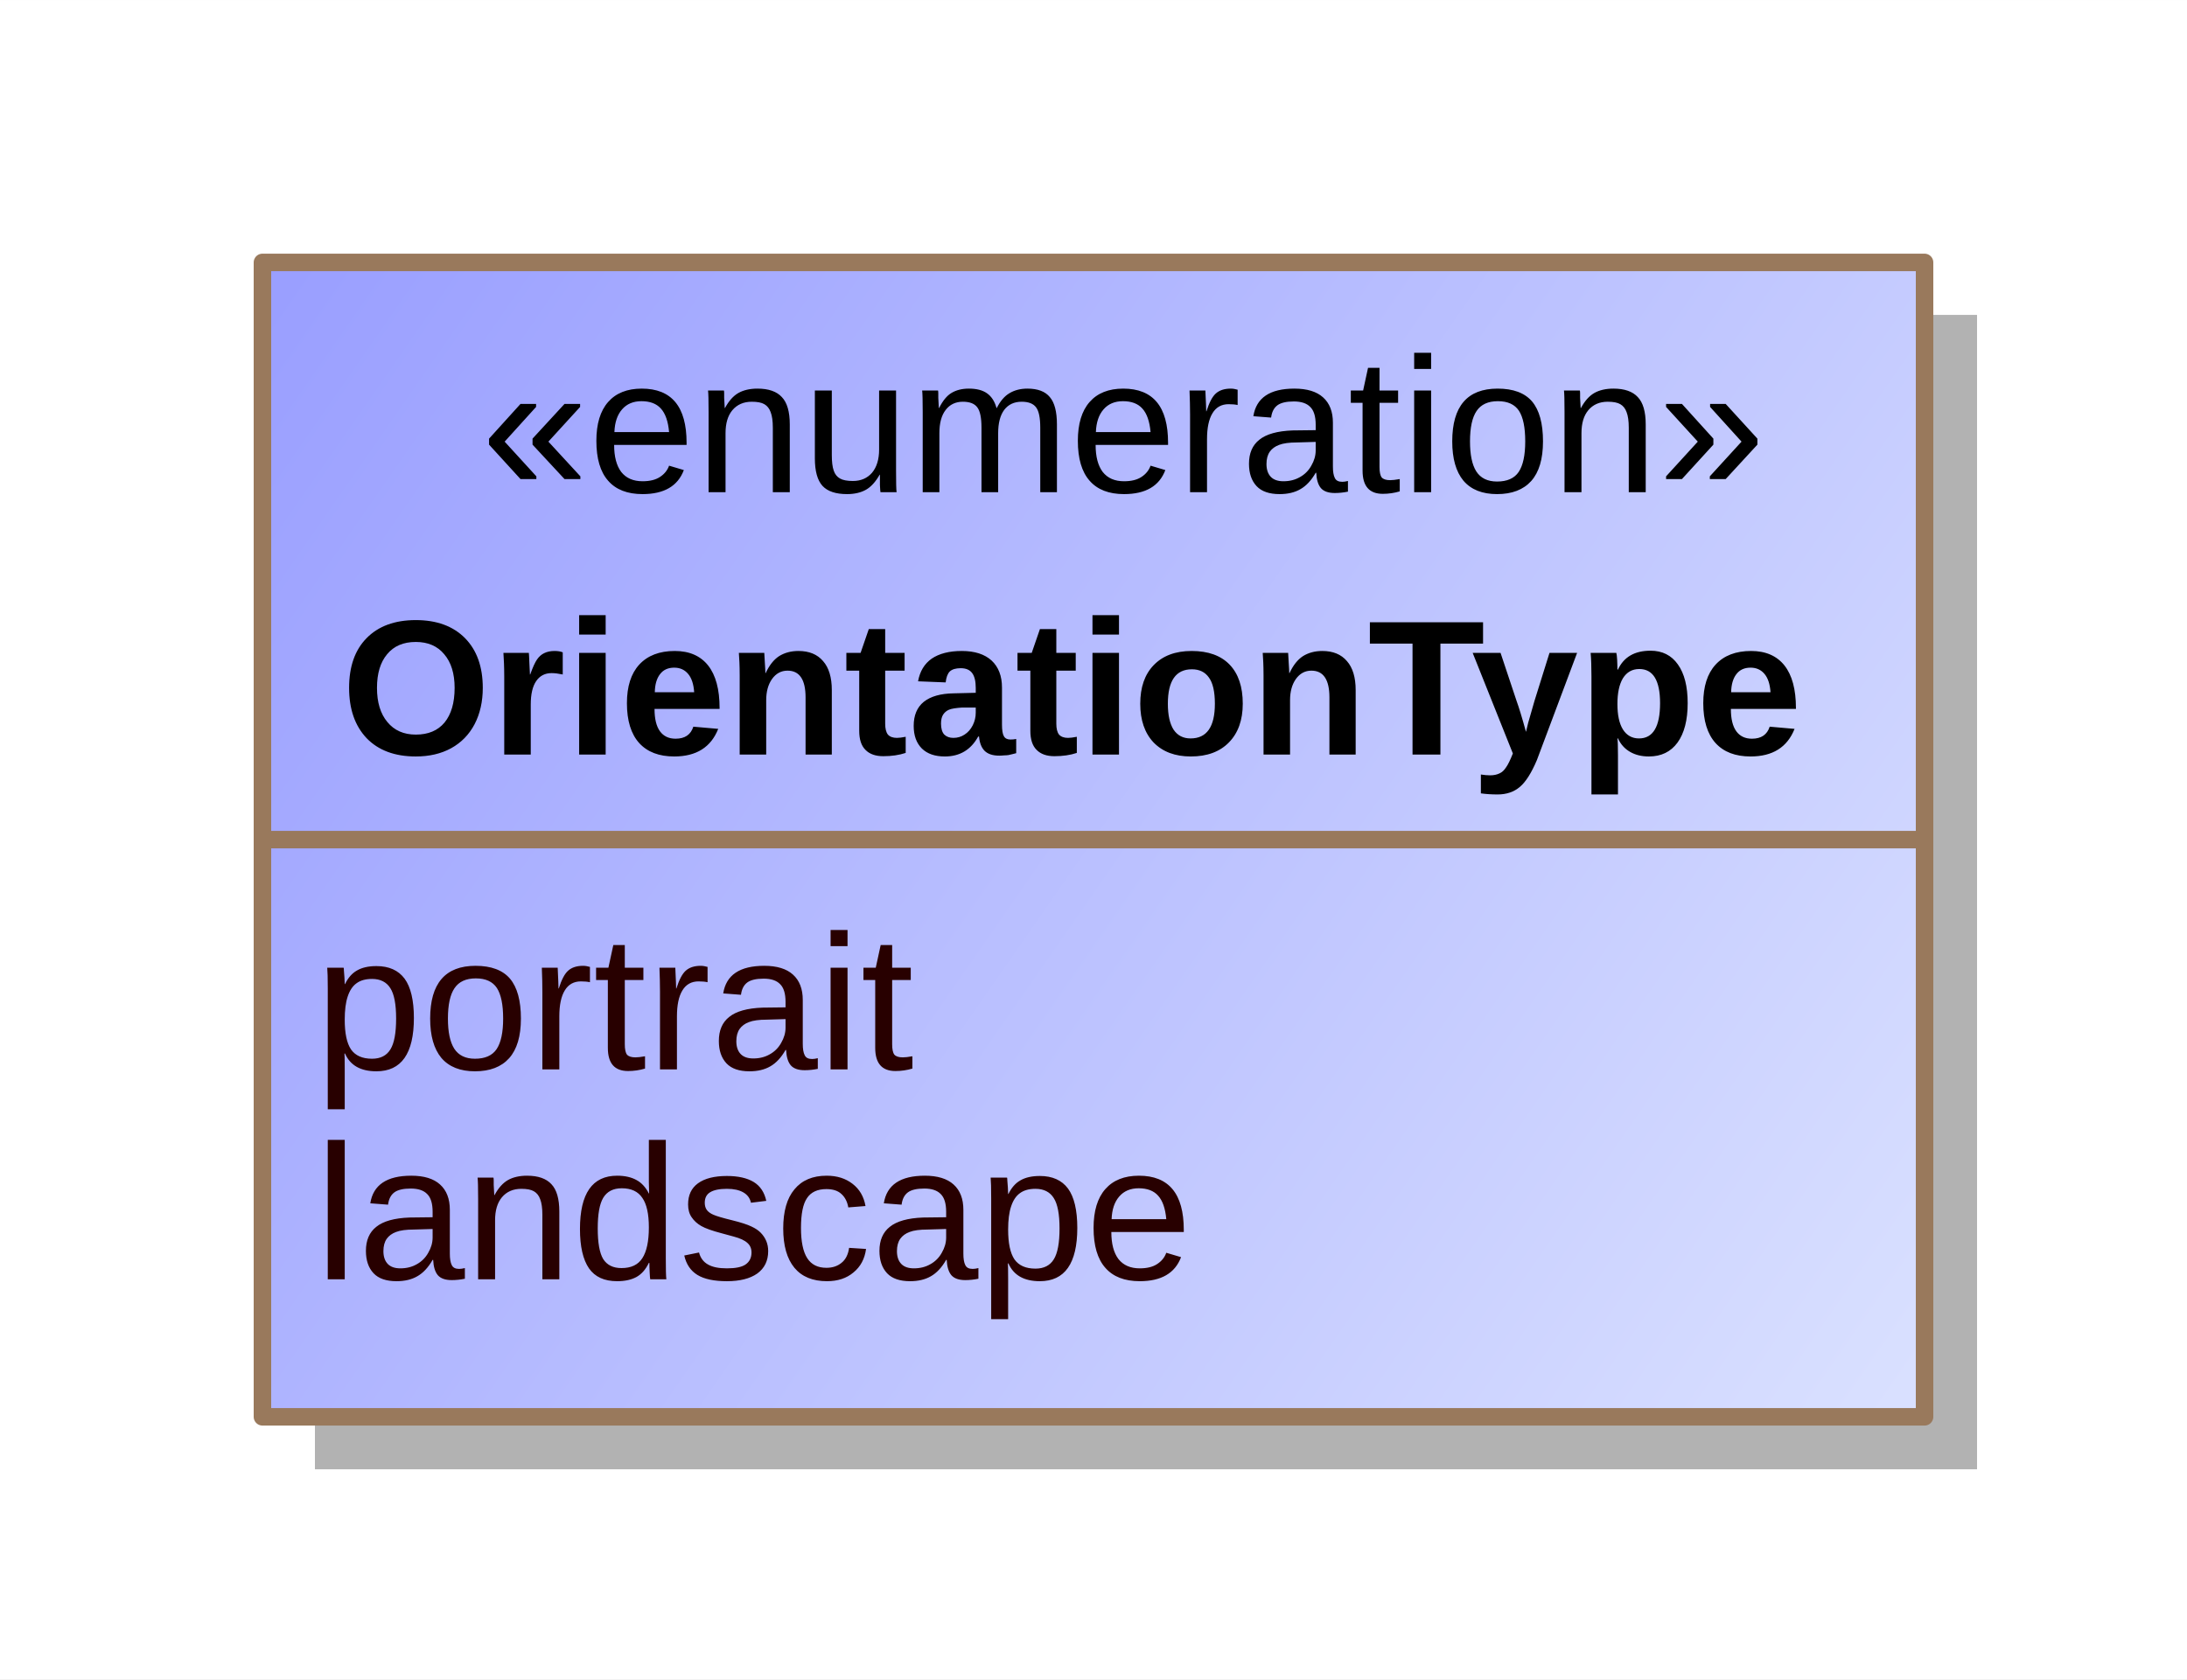
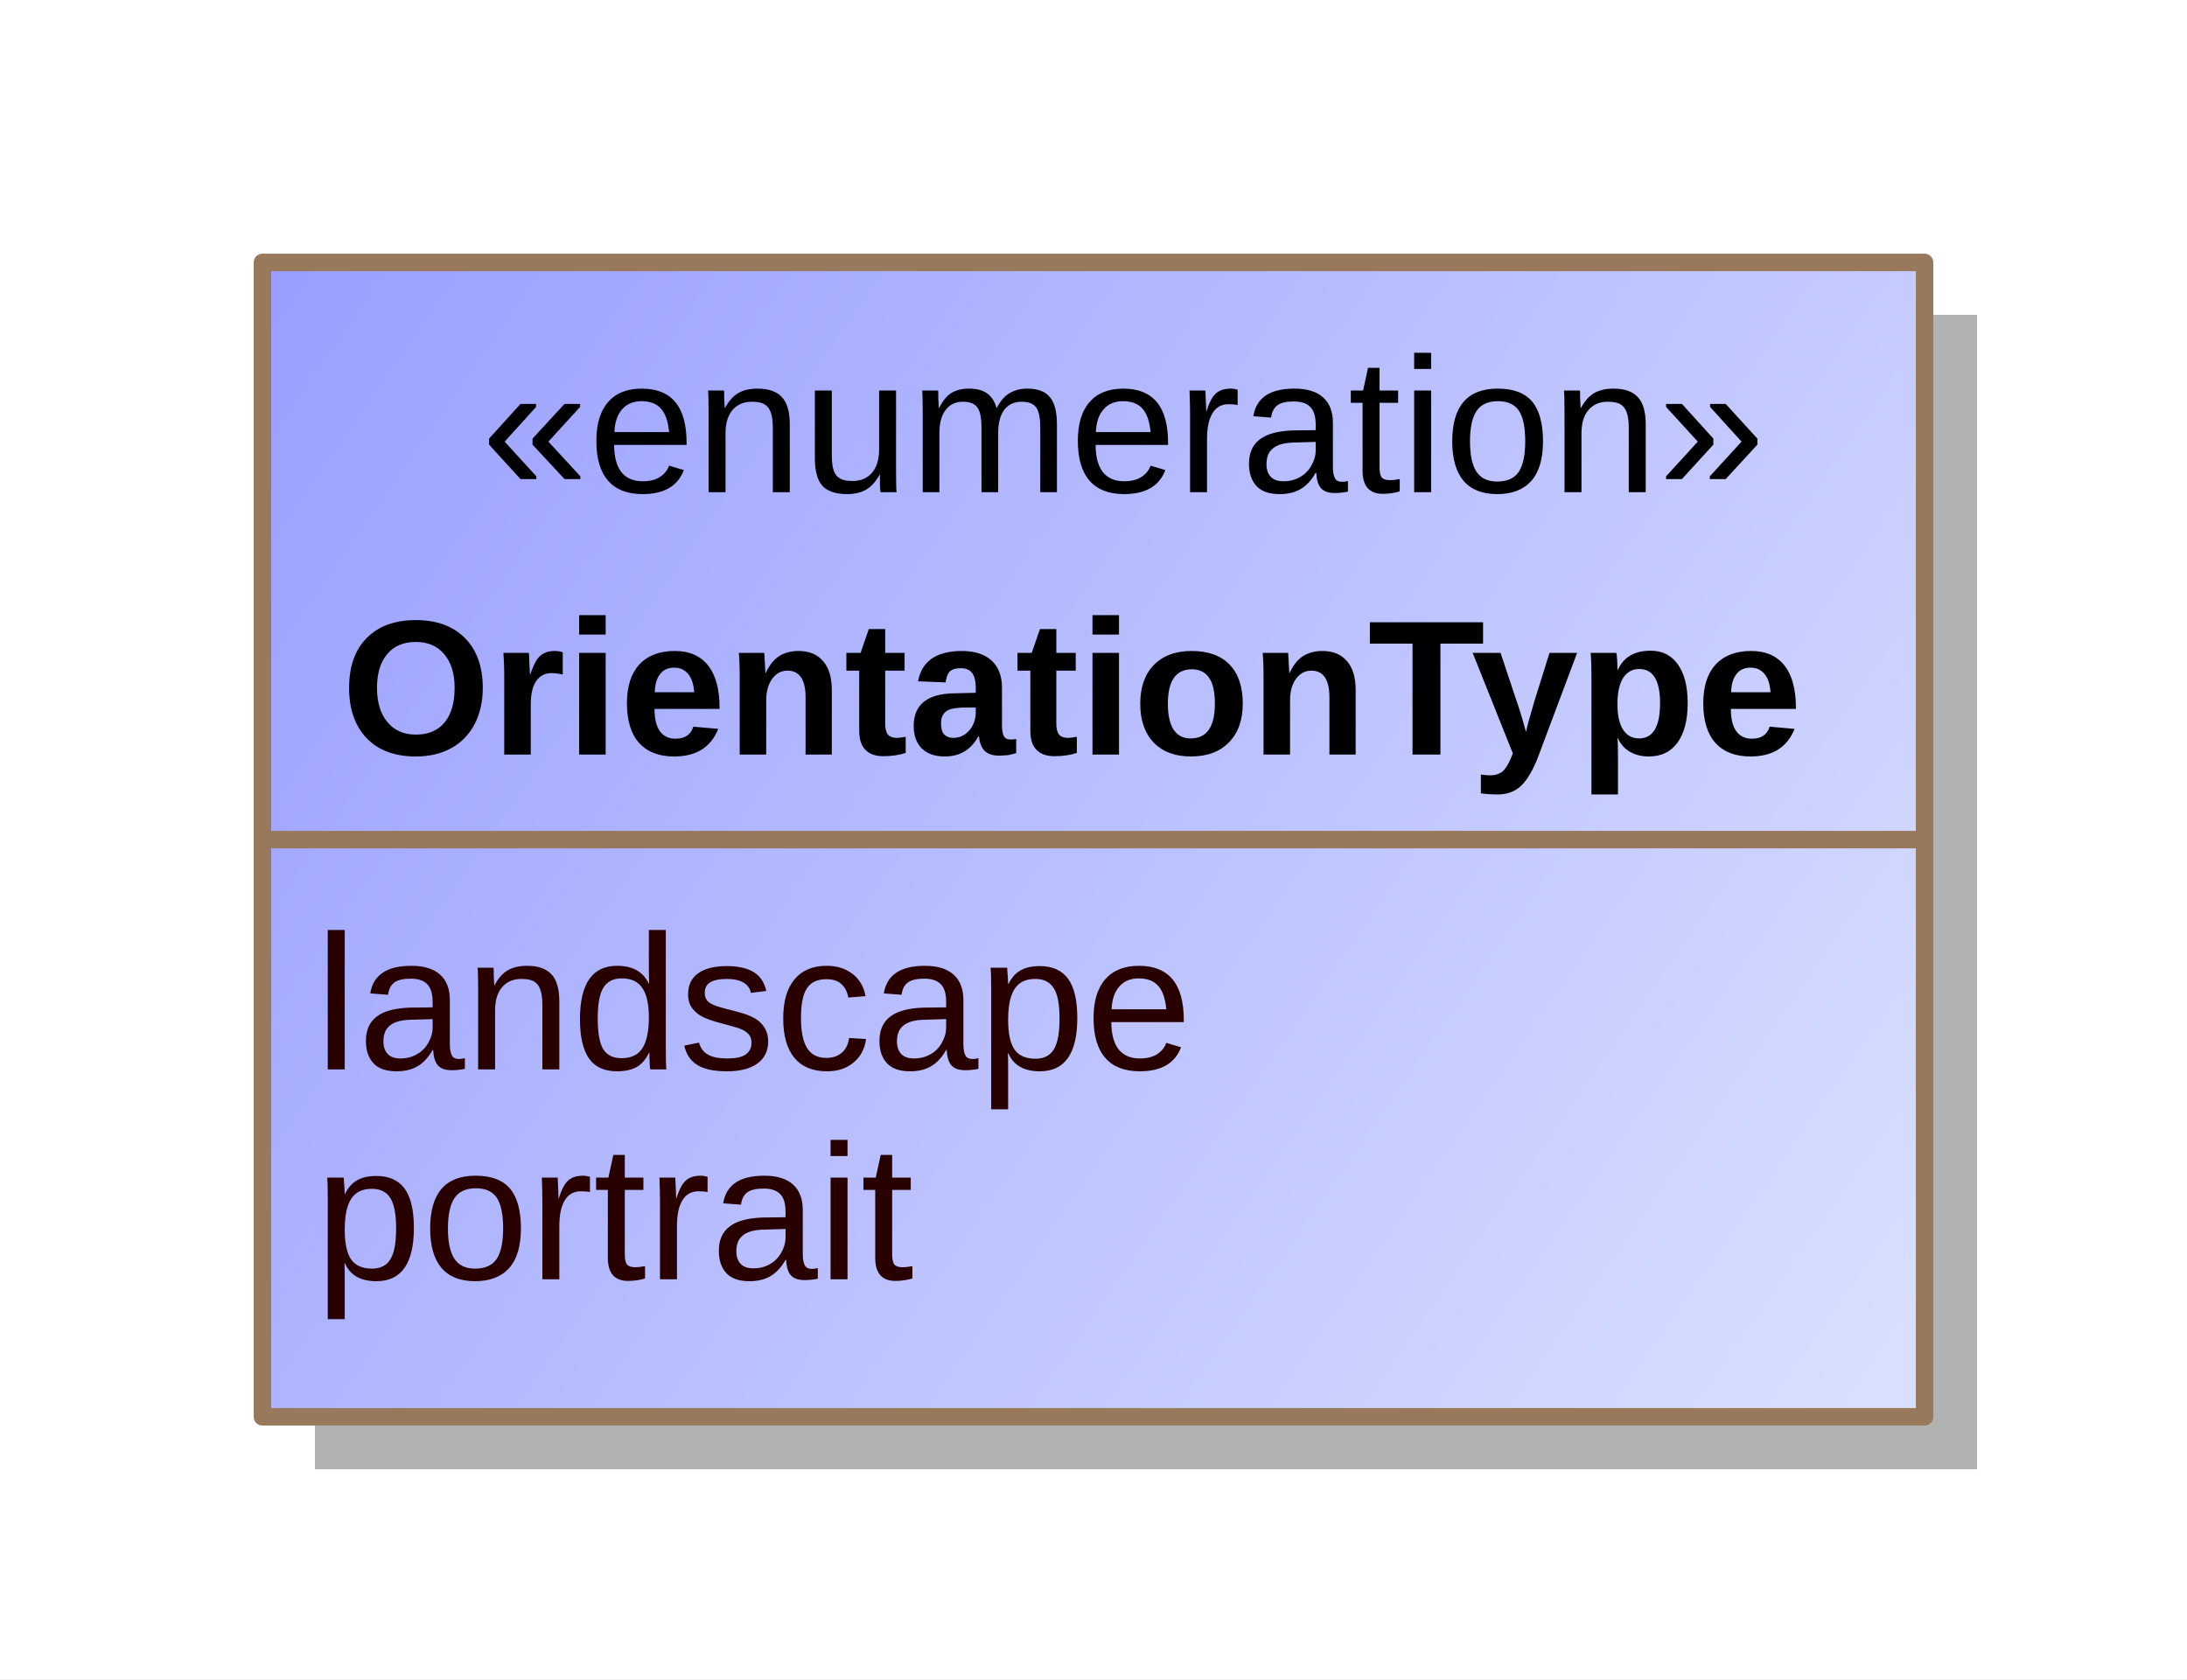
<svg xmlns="http://www.w3.org/2000/svg" fill-opacity="1" color-rendering="auto" color-interpolation="auto" text-rendering="auto" stroke="black" stroke-linecap="square" width="1.302in" stroke-miterlimit="10" shape-rendering="auto" stroke-opacity="1" fill="black" stroke-dasharray="none" font-weight="normal" stroke-width="1" viewBox="0 0 125 96" height="1.0in" font-family="'Arial'" font-style="normal" stroke-linejoin="miter" font-size="12" stroke-dashoffset="0" image-rendering="auto">
  <defs id="genericDefs" />
  <g>
    <defs id="defs1">
      <linearGradient x1="889" gradientUnits="userSpaceOnUse" x2="984" y1="1008" y2="1074" id="linearGradient1" spreadMethod="pad">
        <stop stop-opacity="1" stop-color="rgb(153,158,255)" offset="0%" />
        <stop stop-opacity="1" stop-color="rgb(218,225,255)" offset="100%" />
      </linearGradient>
      <clipPath clipPathUnits="userSpaceOnUse" id="clipPath1">
        <path d="M0 0 L125 0 L125 96 L0 96 L0 0 Z" />
      </clipPath>
      <clipPath clipPathUnits="userSpaceOnUse" id="clipPath2">
        <path d="M874 993 L999 993 L999 1089 L874 1089 L874 993 Z" />
      </clipPath>
    </defs>
    <g fill="white" stroke="white">
      <rect x="0" width="125" height="96" y="0" clip-path="url(#clipPath1)" stroke="none" />
      <rect x="892" y="1011" transform="translate(-874,-993)" clip-path="url(#clipPath2)" fill="rgb(178,178,178)" width="95" text-rendering="geometricPrecision" height="66" stroke="none" />
      <rect x="889" y="1008" transform="translate(-874,-993)" clip-path="url(#clipPath2)" fill="url(#linearGradient1)" width="95" text-rendering="geometricPrecision" height="66" stroke="none" />
    </g>
    <g fill="rgb(153,121,92)" text-rendering="geometricPrecision" transform="translate(-874,-993)" stroke-linecap="butt" stroke="rgb(153,121,92)" stroke-linejoin="round">
      <rect fill="none" x="889" width="95" height="66" y="1008" clip-path="url(#clipPath2)" />
      <line y2="1041" fill="none" x1="889" clip-path="url(#clipPath2)" x2="984" y1="1041" />
-       <text x="892" font-size="11" y="1066.138" clip-path="url(#clipPath2)" fill="rgb(40,0,0)" stroke="none" space="preserve">landscape</text>
-       <text x="892" font-size="11" y="1054.138" clip-path="url(#clipPath2)" fill="rgb(40,0,0)" stroke="none" space="preserve">portrait</text>
+       <text x="892" font-size="11" y="1066.138" clip-path="url(#clipPath2)" fill="rgb(40,0,0)" stroke="none" space="preserve">portrait</text>
+       <text x="892" font-size="11" y="1054.138" clip-path="url(#clipPath2)" fill="rgb(40,0,0)" stroke="none" space="preserve">landscape</text>
    </g>
    <g text-rendering="geometricPrecision" font-size="11" font-weight="bold" transform="translate(-874,-993)" stroke-linecap="butt" stroke-linejoin="round">
      <text x="893.5" space="preserve" y="1036.138" clip-path="url(#clipPath2)" stroke="none">OrientationType</text>
      <text x="901.5" space="preserve" y="1021.138" clip-path="url(#clipPath2)" font-weight="normal" stroke="none">«enumeration»</text>
    </g>
  </g>
</svg>
